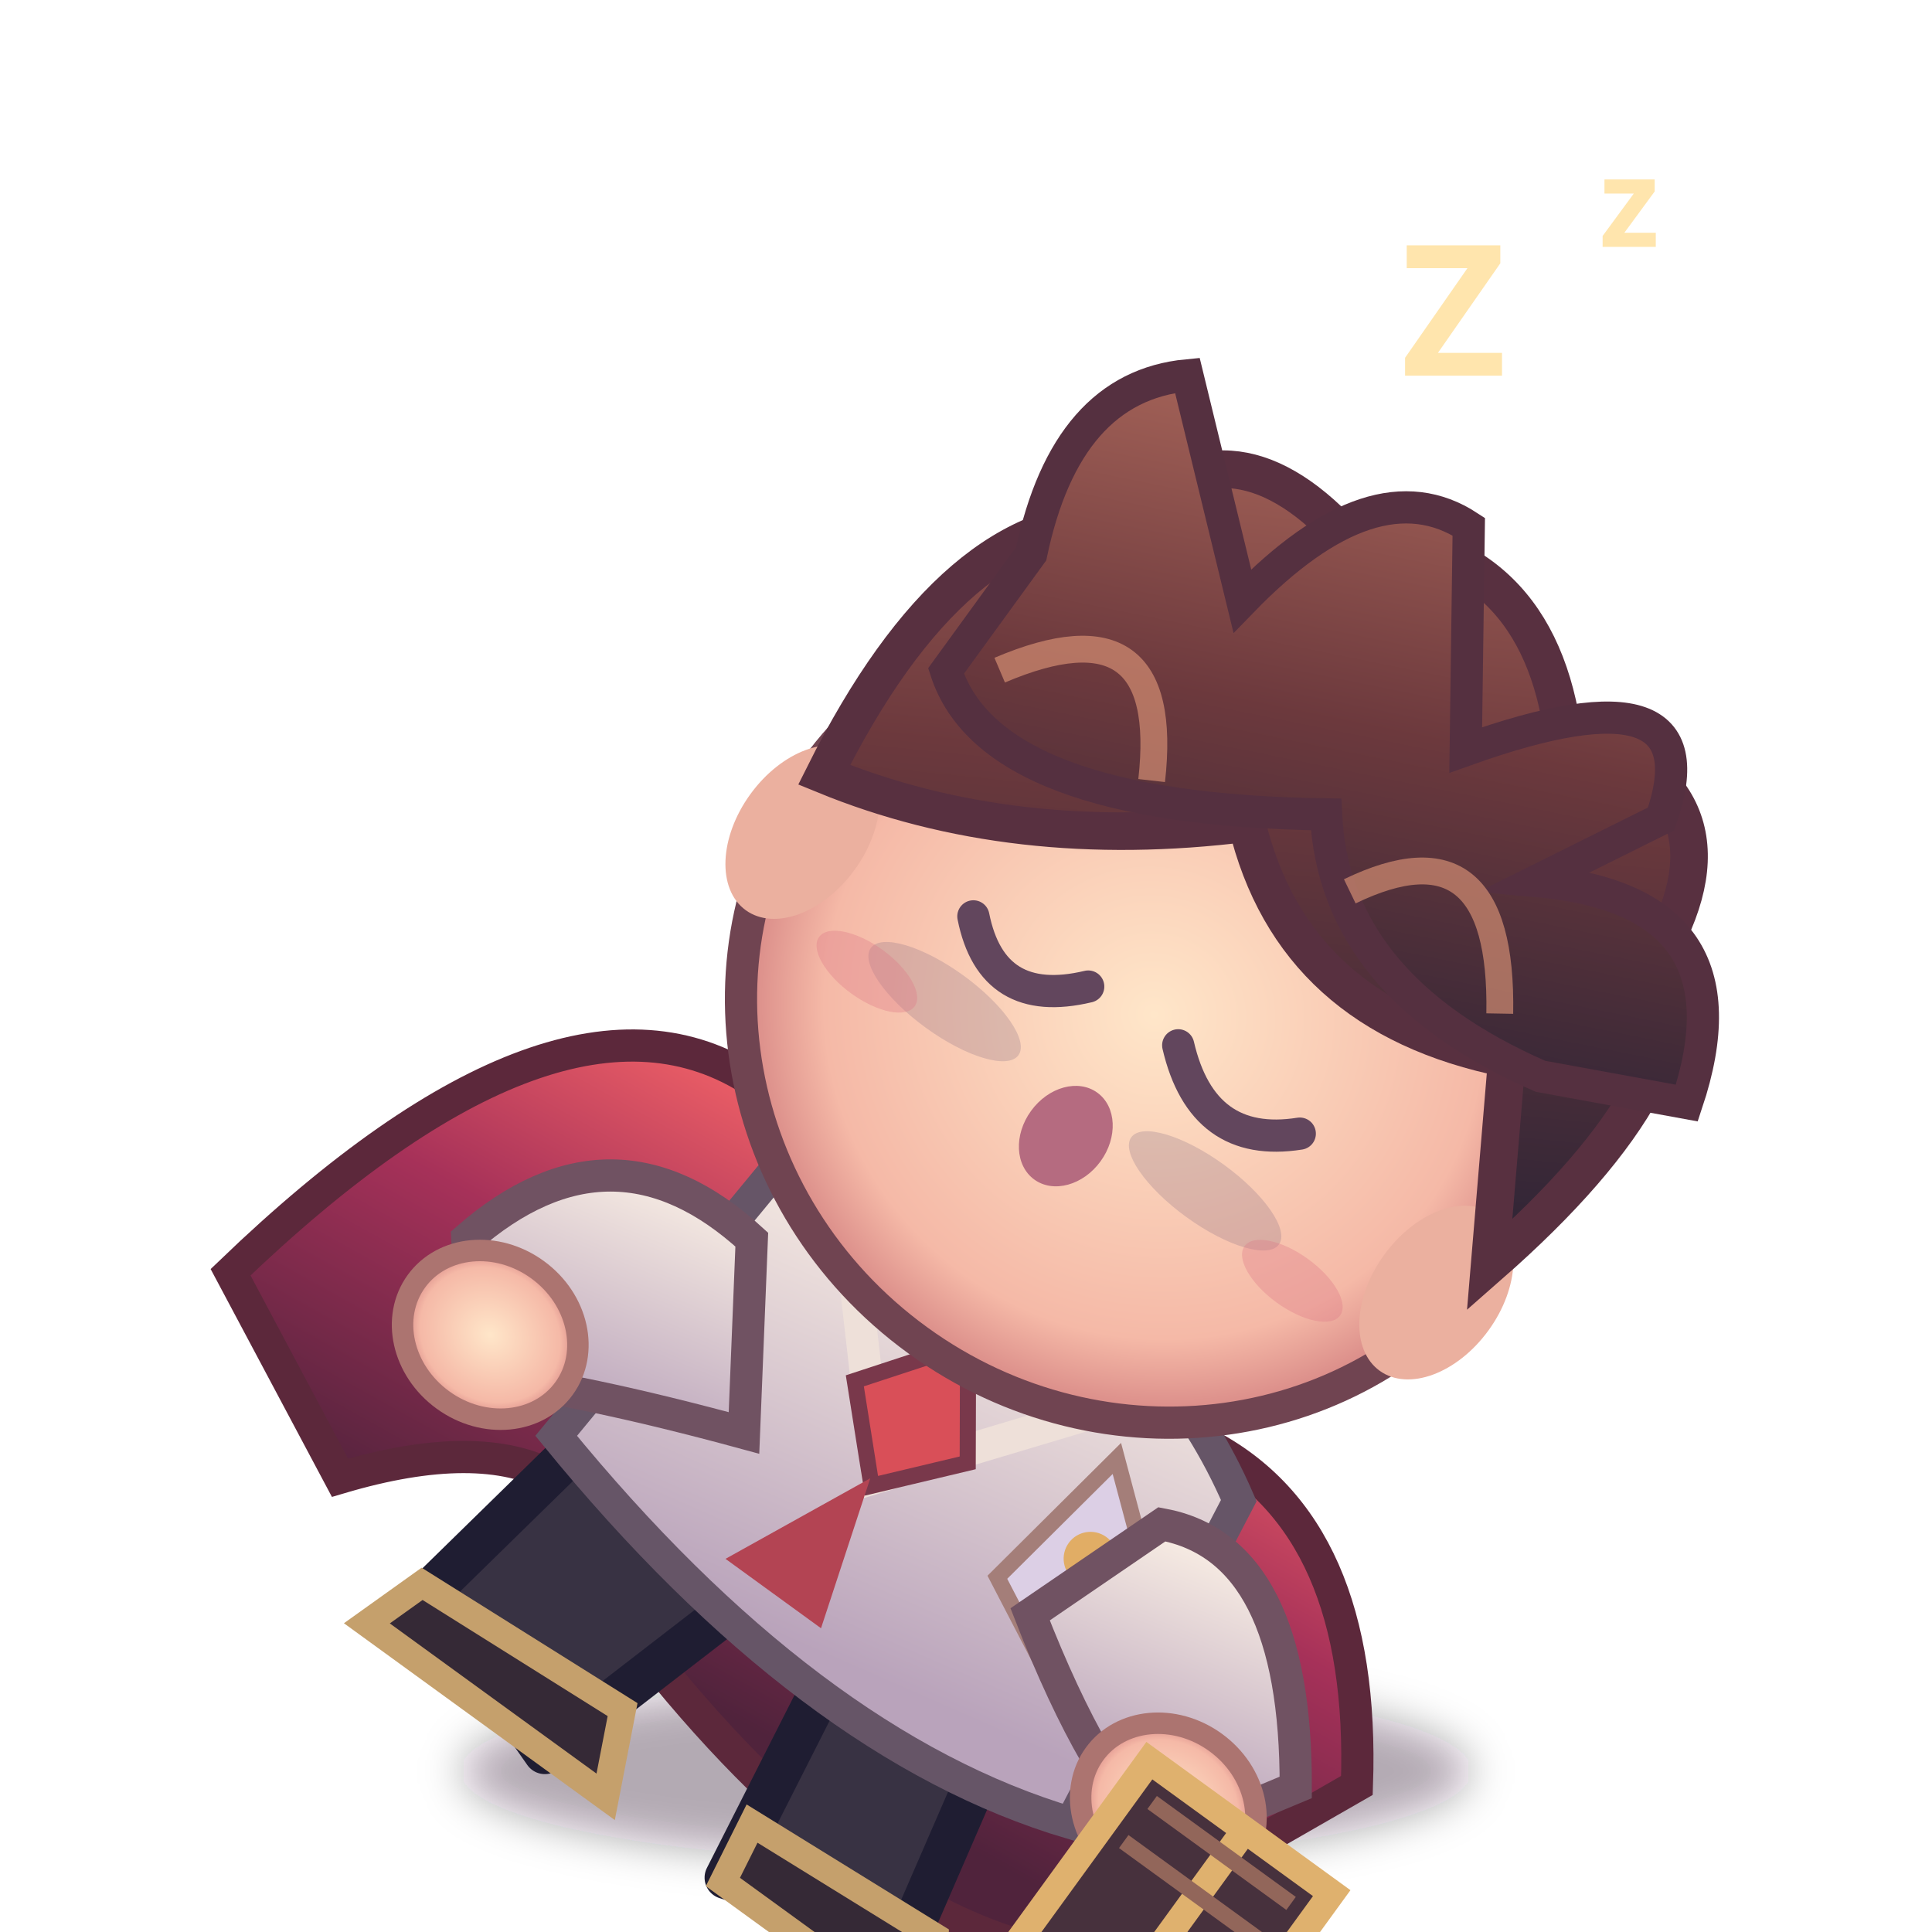
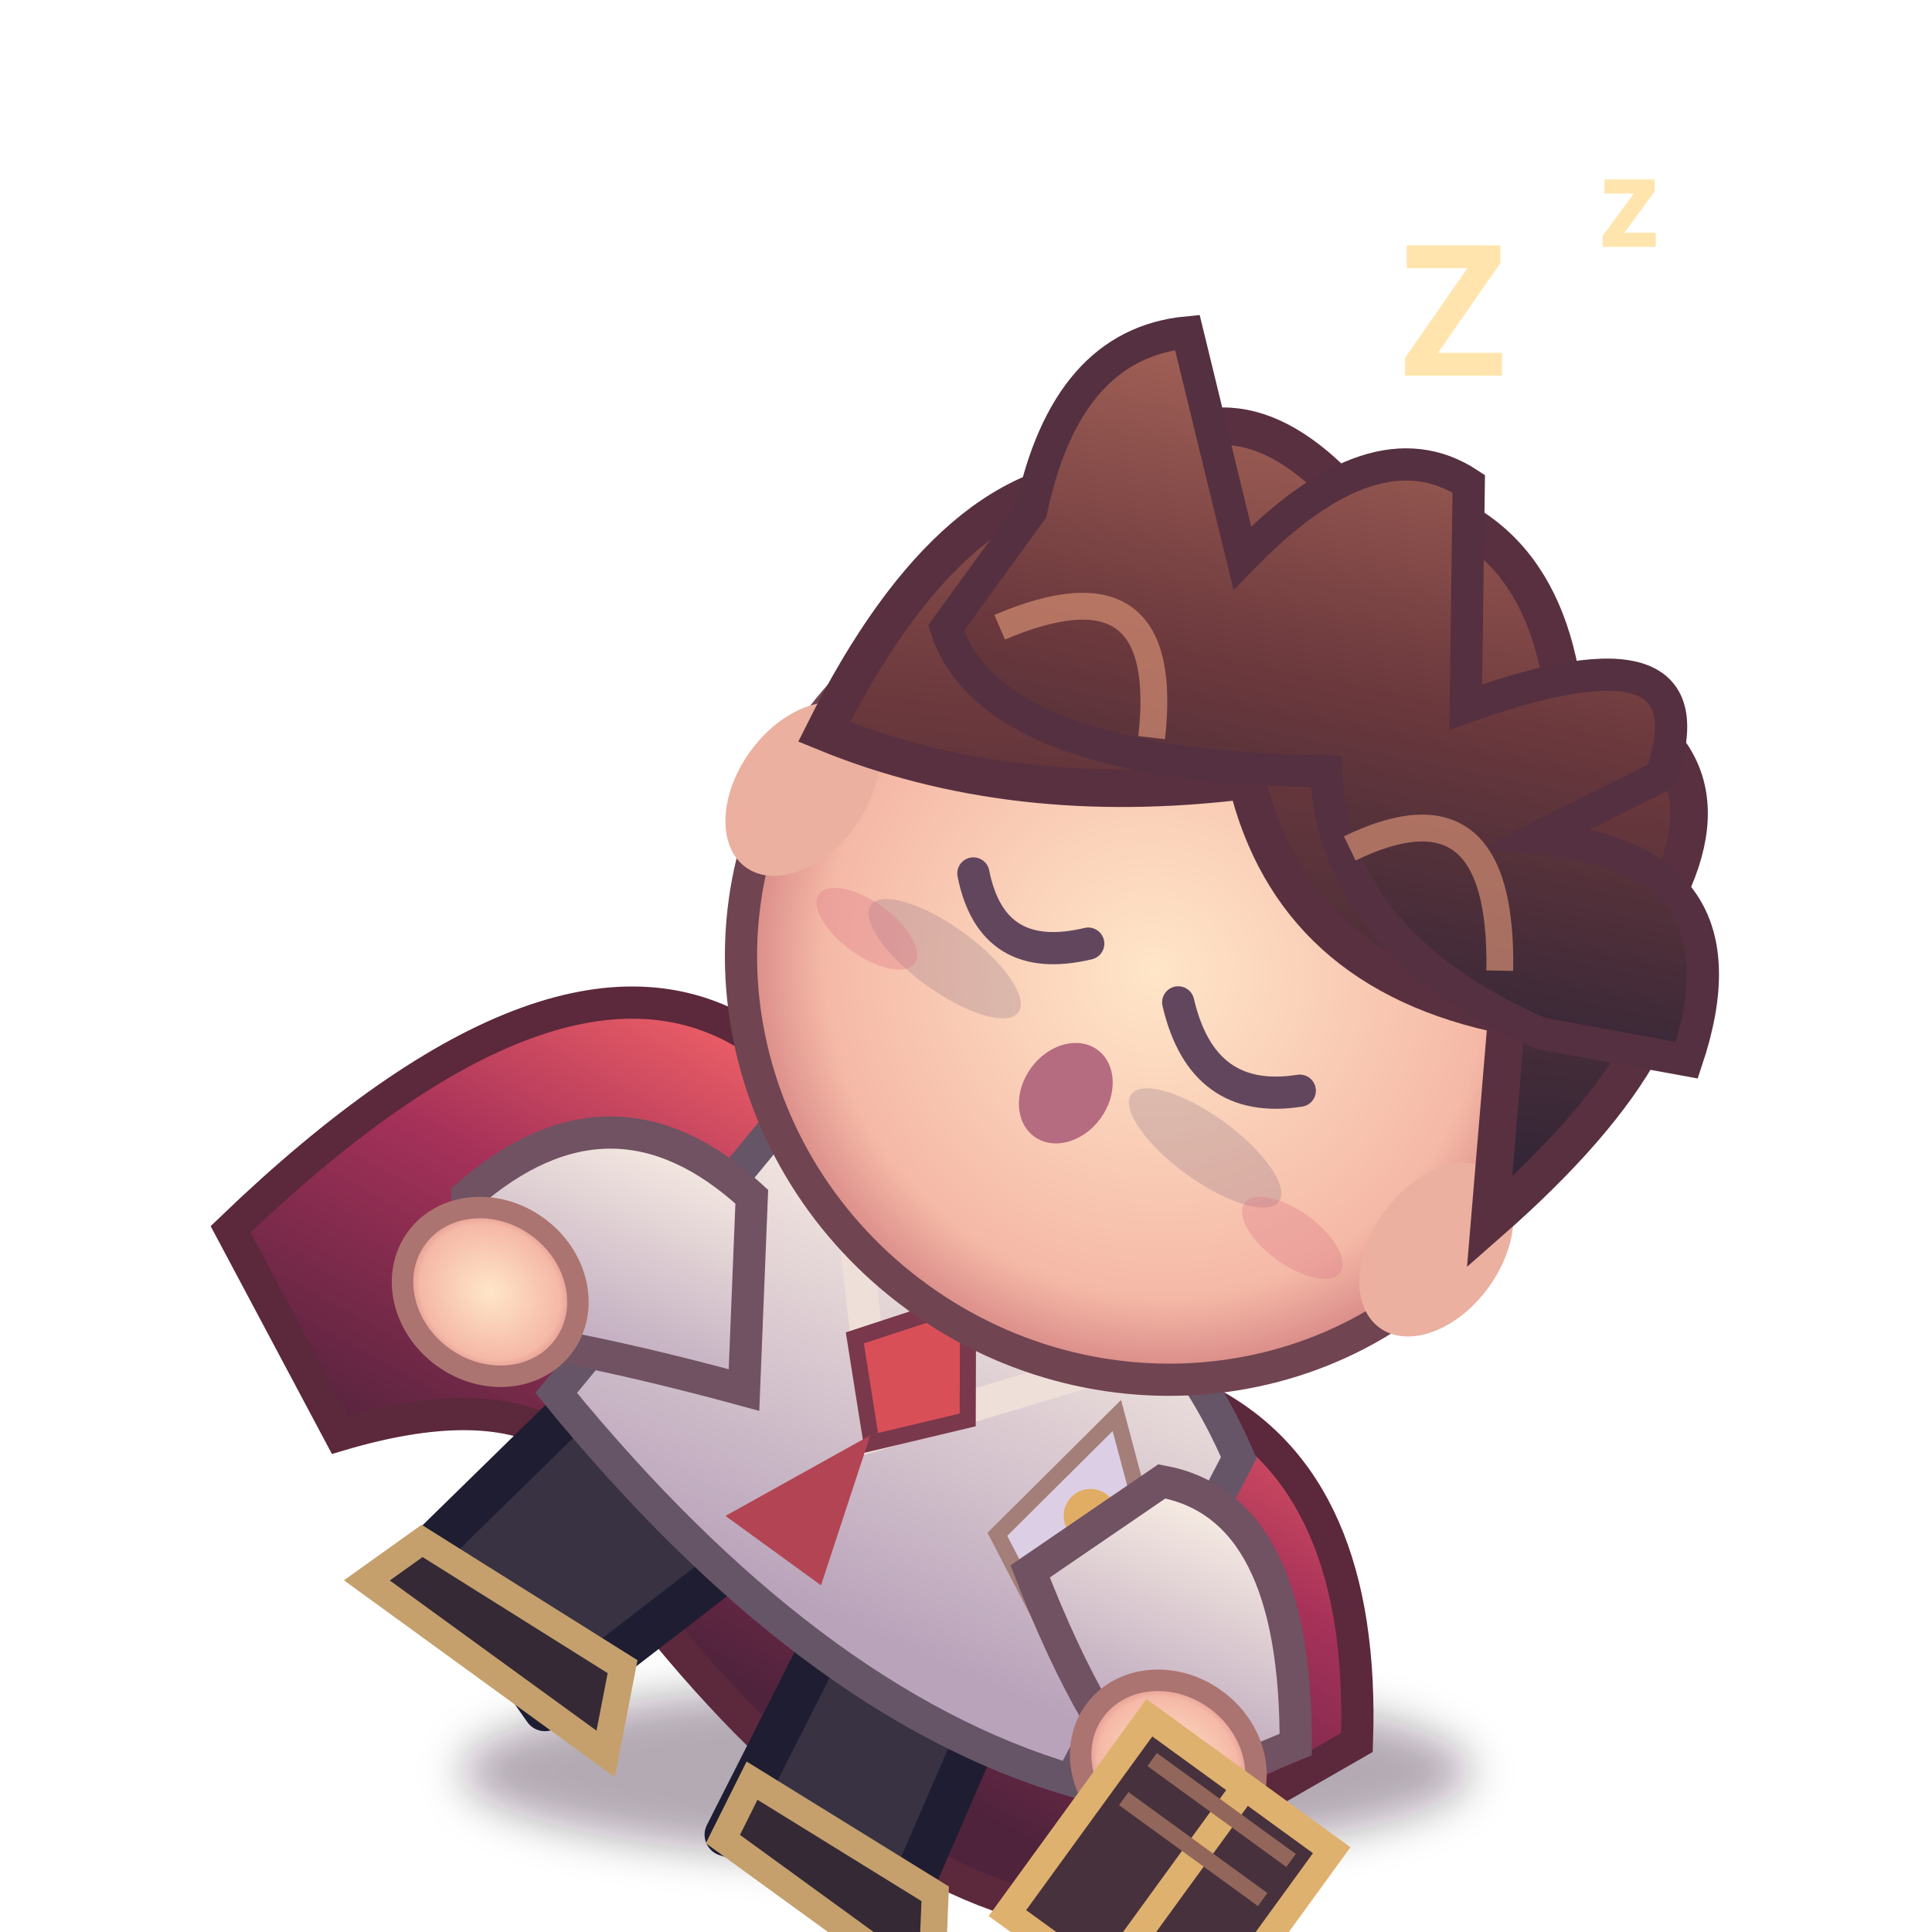
<svg xmlns="http://www.w3.org/2000/svg" width="512" height="512" viewBox="-30 0 360 360">
  <defs>
    <linearGradient id="cape" x2=".25" y2="1">
      <stop stop-color="#f66568" />
      <stop offset=".45" stop-color="#a63159" />
      <stop offset="1" stop-color="#50233c" />
    </linearGradient>
    <linearGradient id="hair" x2="0.9" y2="1">
      <stop stop-color="#ad695c" />
      <stop offset=".5" stop-color="#6c393d" />
      <stop offset="1" stop-color="#302536" />
    </linearGradient>
    <radialGradient id="skin">
      <stop stop-color="#ffe6c9" />
      <stop offset=".8" stop-color="#f5b9a7" />
      <stop offset="1" stop-color="#d78785" />
    </radialGradient>
    <linearGradient id="shirt" x2=".3" y2="1">
      <stop stop-color="#fff5e8" />
      <stop offset="1" stop-color="#b9a3bb" />
    </linearGradient>
    <linearGradient id="gold" x2=".1" y2="1">
      <stop stop-color="#fff3c4" />
      <stop offset=".45" stop-color="#edbb60" />
      <stop offset="1" stop-color="#926043" />
    </linearGradient>
    <filter id="shadow" x="-30%" y="-30%" width="160%" height="160%">
      <feGaussianBlur stdDeviation="4" />
    </filter>
  </defs>
  <ellipse cx="150" cy="330" rx="94" ry="17" fill="#15102455" filter="url(#shadow)" />
-   <g transform=" translate(25 35) rotate(36 150 190)">
+   <g transform=" translate(25 27) rotate(36 150 190)">
    <path d="M84 209Q41 211 26 295L65 314Q98 271 128 306Q191 324 226 307L252 249Q225 209 192 214Z" fill="url(#cape)" stroke="#5c283b" stroke-width="6" />
    <path d="M101 262L91 321L126 333L143 275M158 276L167 332L201 321L187 258" fill="#383243" stroke="#1f1d32" stroke-width="8" stroke-linejoin="round" />
    <path d="M89 321l44-3 7 15H85zm76 0 40-3 10 15h-48z" fill="#352936" stroke="#c5a06c" stroke-width="5" />
    <path d="M97 219Q124 205 145 206Q176 203 203 219L213 286Q165 303 93 284Z" fill="url(#shirt)" stroke="#665567" stroke-width="6" />
    <path d="M113 219 146 255 175 217" fill="none" stroke="#eee0d9" stroke-width="6" />
    <path d="M145 225l-13 18 14 14 12-14Z" fill="#d94f58" stroke="#79384b" stroke-width="3" />
    <path d="M145 256l-13 28 22 0z" fill="#b34453" />
    <path d="M180 226l16 13-5 26-16-8z" fill="#dccfe5" stroke="#a47e79" stroke-width="3" />
    <circle cx="187" cy="244" r="5" fill="#e1ad65" />
    <path d="M101 233Q66 229 58 264L74 284Q92 274 121 263Z" fill="url(#shirt)" stroke="#705262" stroke-width="6" />
    <path d="M194 231Q217 220 243 256L229 279Q212 277 184 259Z" fill="url(#shirt)" stroke="#705262" stroke-width="6" />
    <ellipse cx="72" cy="276" rx="17" ry="15" fill="url(#skin)" stroke="#ac7470" stroke-width="4" />
    <ellipse cx="226" cy="273" rx="17" ry="15" fill="url(#skin)" stroke="#ac7470" stroke-width="4" />
    <ellipse cx="137" cy="155" rx="78" ry="75" fill="url(#skin)" stroke="#704451" stroke-width="6" />
    <ellipse cx="64" cy="166" rx="12" ry="18" fill="#ebb09f" />
    <ellipse cx="210" cy="166" rx="12" ry="18" fill="#ebb09f" />
    <path d="M61 155Q52 101 78 84Q82 56 113 62Q142 42 167 67Q201 56 206 88Q227 103 215 156L195 123Q158 140 130 116Q98 146 61 155Z" fill="url(#hair)" stroke="#583040" stroke-width="7" />
    <path d="M68 99Q55 70 72 55L105 83Q110 48 131 47L155 81Q183 40 192 70L180 93Q215 72 227 110L202 122Q161 131 141 106Q90 142 68 126Z" fill="url(#hair)" stroke="#553040" stroke-width="6" />
    <path d="M76 120Q94 90 111 120m42-5q15-28 36 2" stroke="#db9477" stroke-width="5" fill="none" opacity=".65" />
    <ellipse cx="104" cy="176" rx="17" ry="6" fill="#7e6680" opacity=".25" />
    <ellipse cx="164" cy="176" rx="17" ry="6" fill="#7e6680" opacity=".25" />
    <path d="M99 160q13 12 25-2m20-1q15 13 28 0" stroke="#62465d" stroke-width="6" fill="none" stroke-linecap="round" />
    <ellipse cx="137" cy="183" rx="8" ry="10" fill="#b56b80" />
    <ellipse cx="89" cy="180" rx="11" ry="5" fill="#de7786" opacity=".35" />
    <ellipse cx="187" cy="180" rx="11" ry="5" fill="#de7786" opacity=".35" />
    <path d="M240 268v45m-22-45h42v45h-42z" fill="#47313d" stroke="#dfb16e" stroke-width="5" />
    <path d="M223 274h32m-32 9h32" stroke="#92665a" stroke-width="3" />
  </g>
  <g fill="#ffe5ad" font-family="sans-serif" font-weight="bold">
    <text x="231" y="70" font-size="34">Z</text>
    <text x="268" y="46" font-size="23">z</text>
  </g>
</svg>
